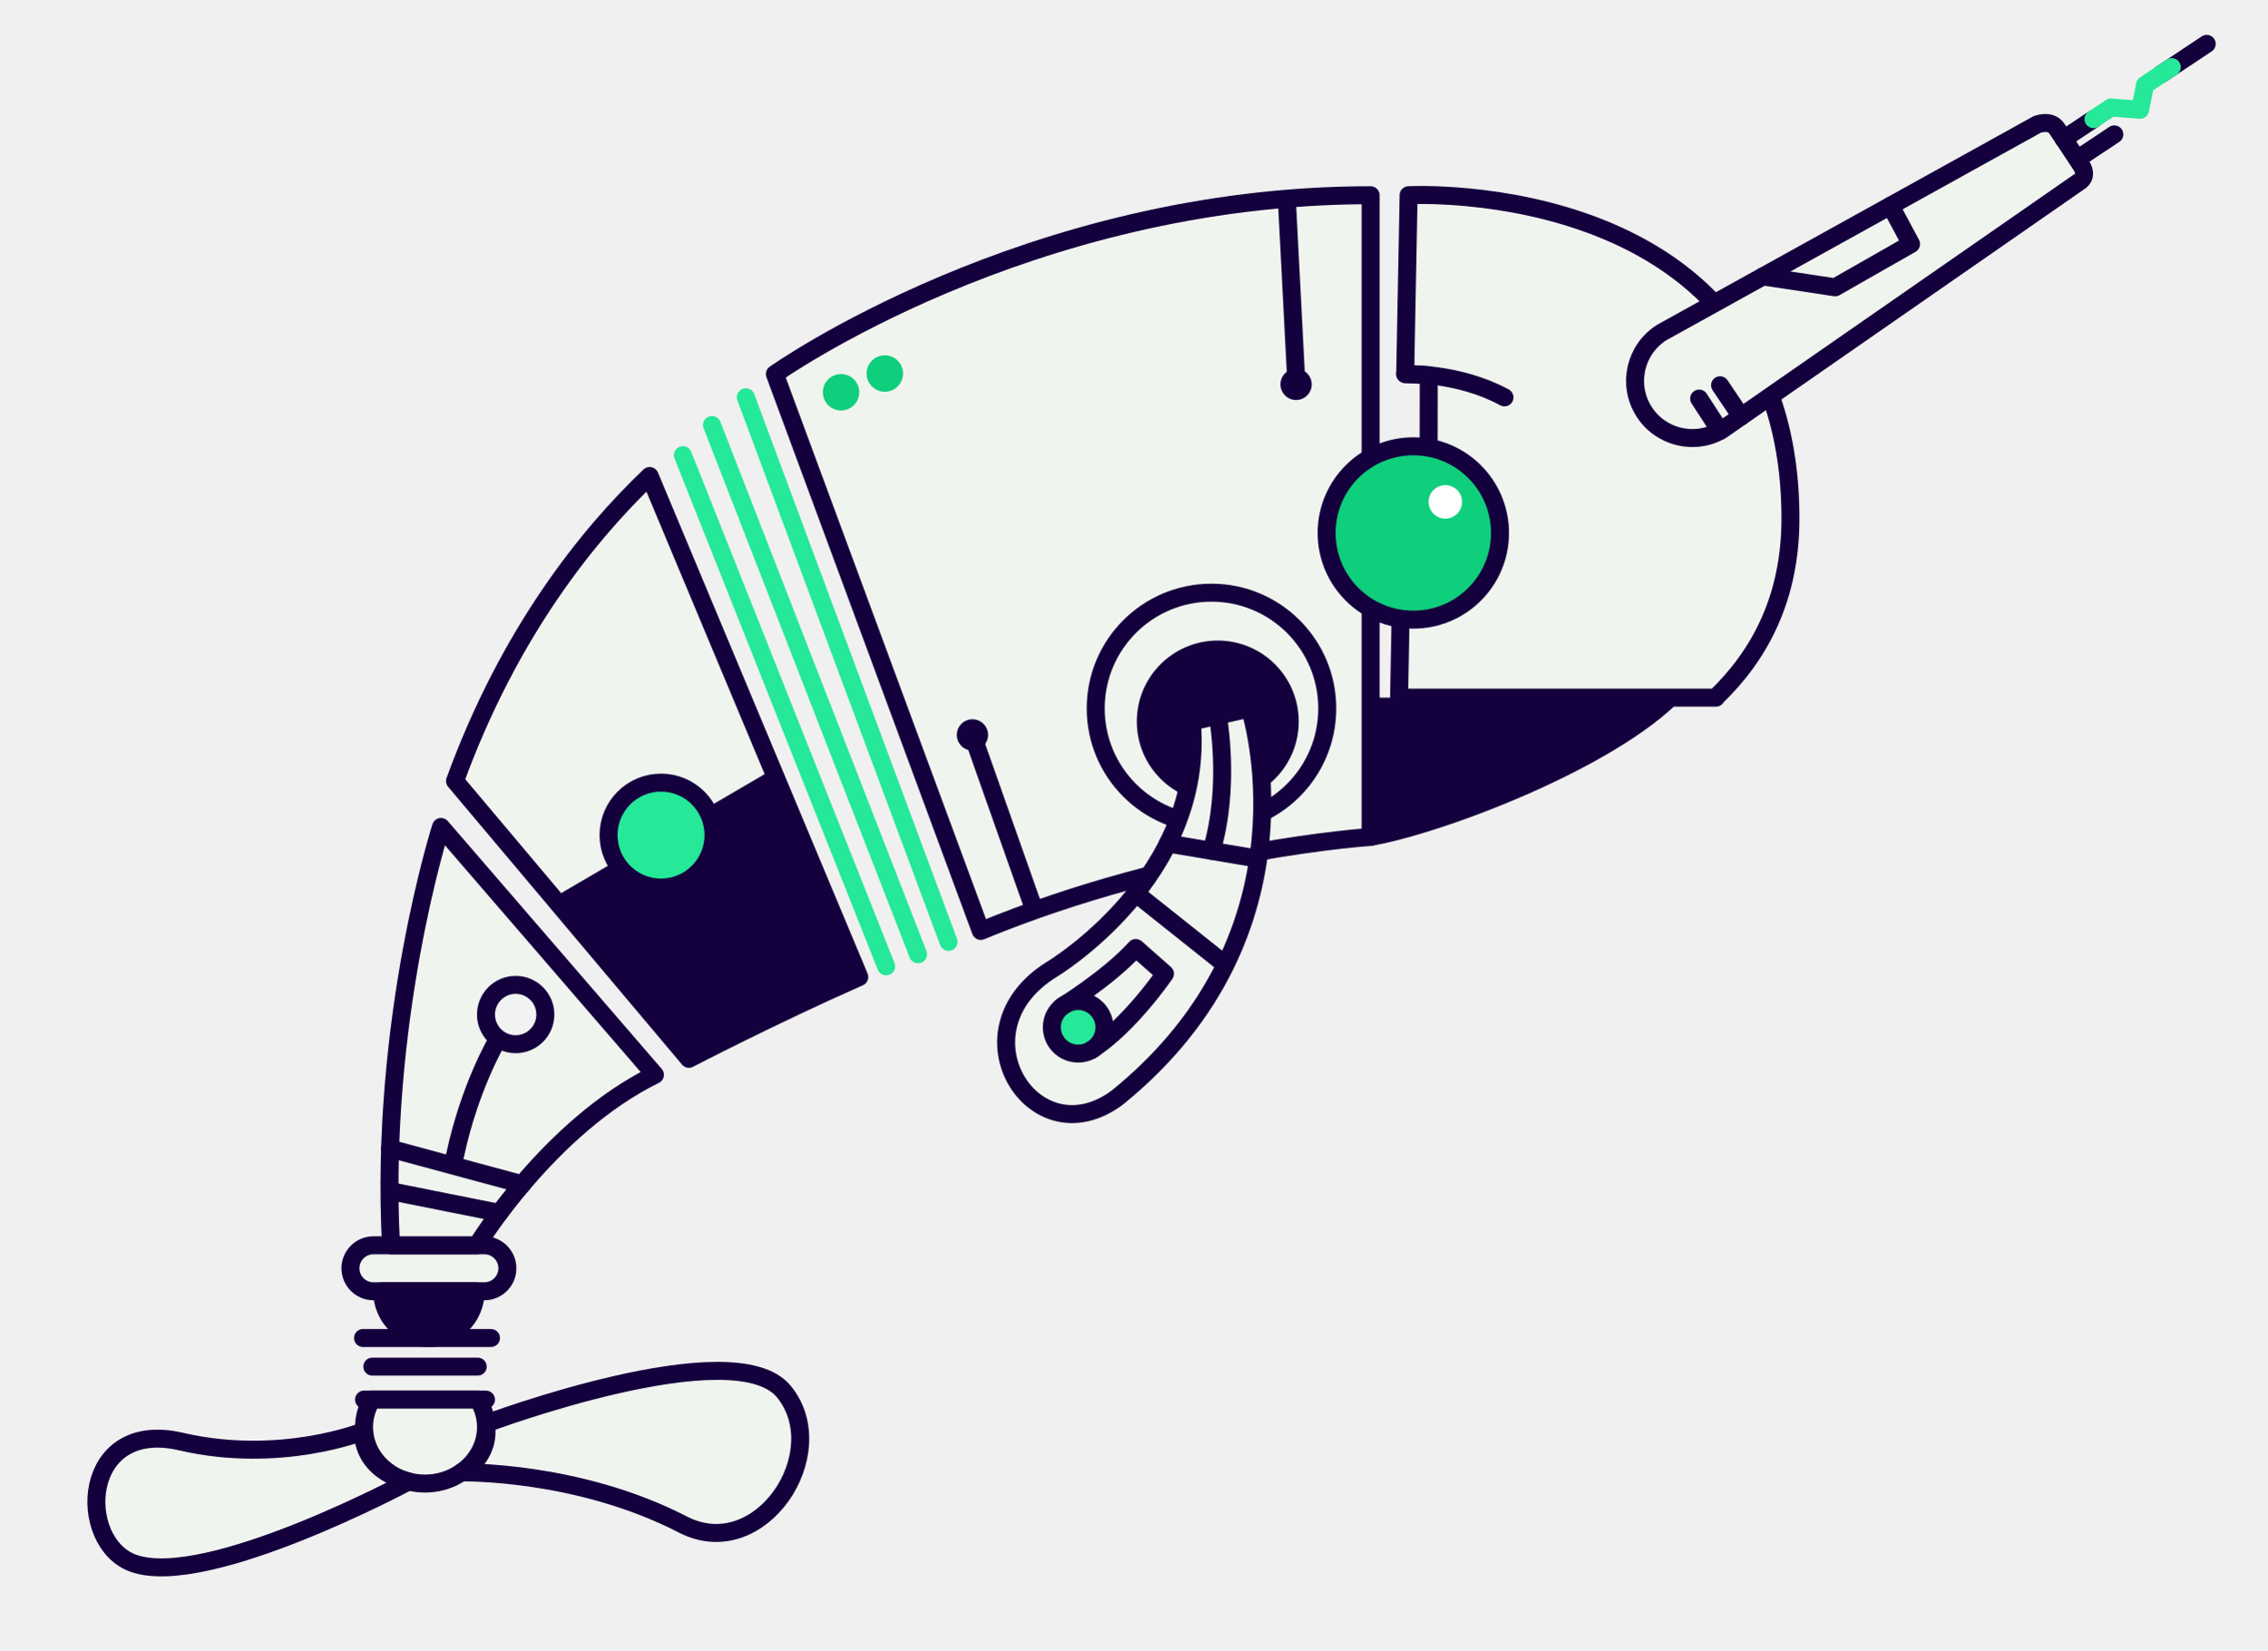
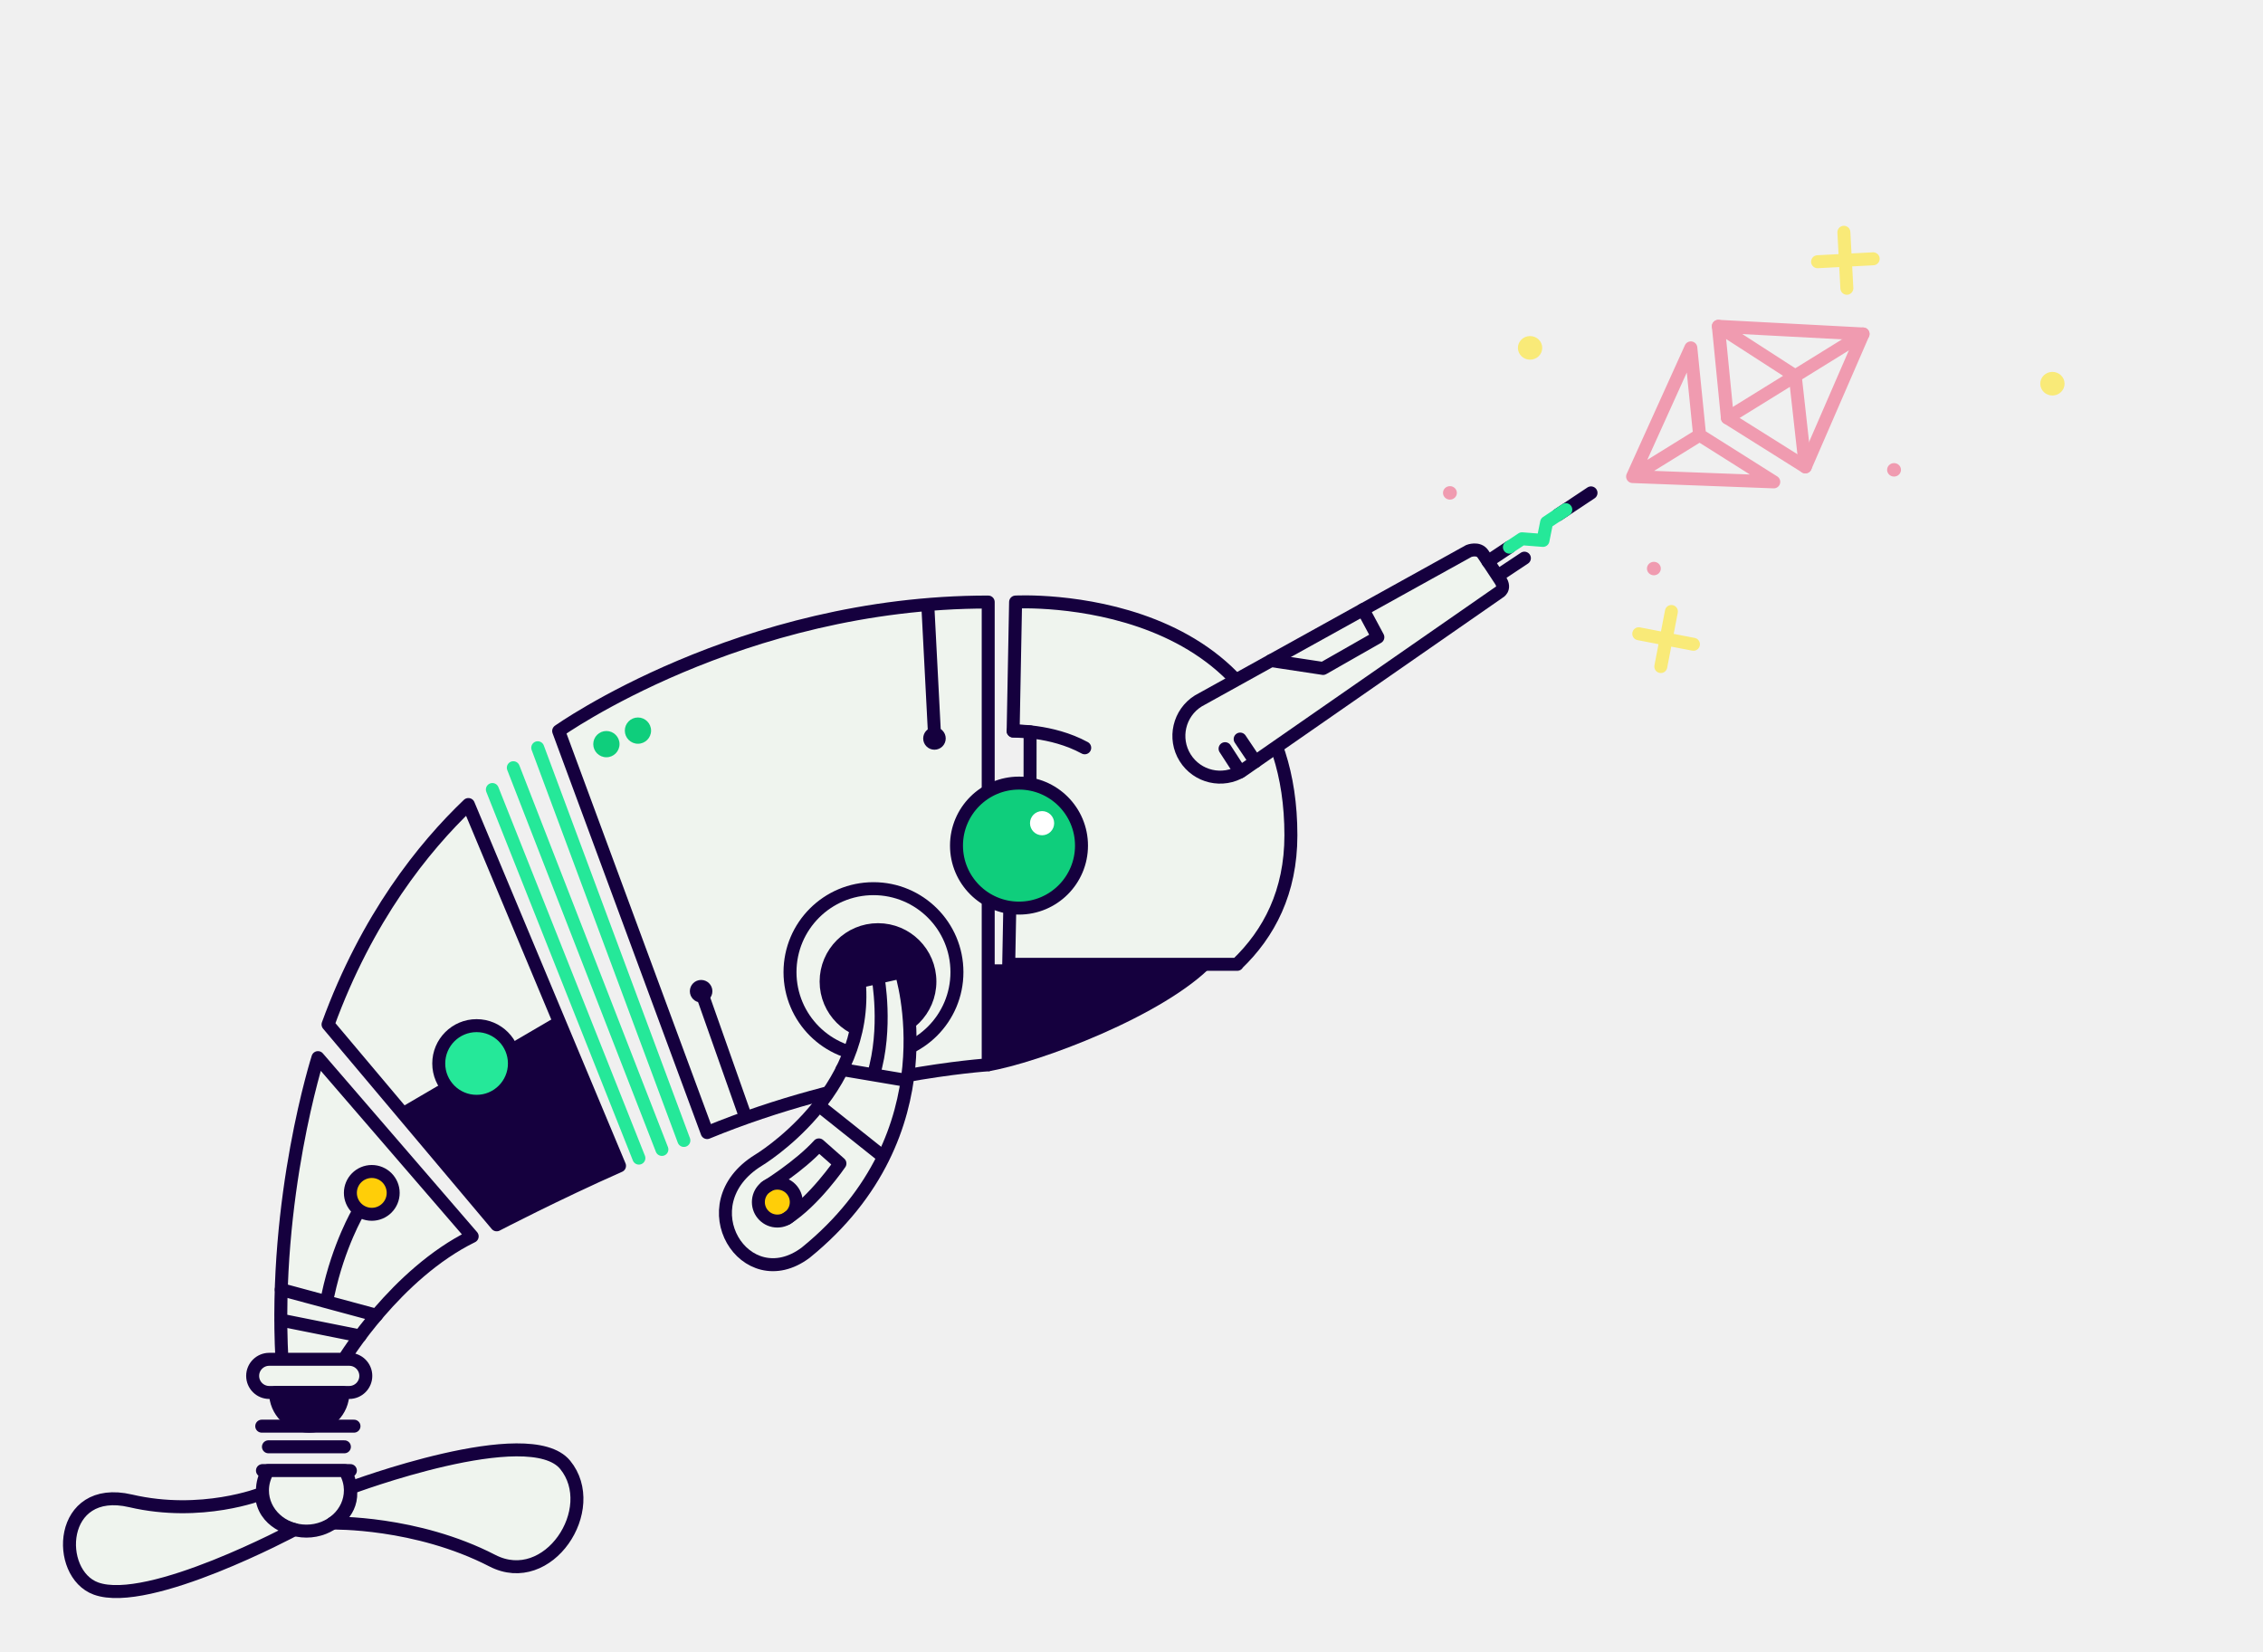
- <svg xmlns="http://www.w3.org/2000/svg" version="1.1" x="0px" y="0px" width="567px" height="413px" viewBox="0 0 567 413" enable-background="new 0 0 567 413" xml:space="preserve">
-   <g id="federation_uniform">
- </g>
-   <g id="R2D2">
- </g>
-   <g id="narwhale">
-     <path fill="#EFF4EE" stroke="#15003E" stroke-width="4.5" stroke-linejoin="round" stroke-miterlimit="10" d="M121.143,311.52   h-27.75c-3.176,0-5.75,2.574-5.75,5.75s2.574,5.75,5.75,5.75h27.75c3.176,0,5.75-2.574,5.75-5.75S124.318,311.52,121.143,311.52z" />
-     <path fill="#EFF4EE" stroke="#15003E" stroke-width="4.5" stroke-linejoin="round" stroke-miterlimit="10" d="M119.293,311.52   c0,0,18-29.65,44.5-42.65l-53.5-62c0,0-15.5,48.301-12.5,104.65H119.293z" />
-     <path fill="#EFF4EE" stroke="#15003E" stroke-width="4.5" stroke-linejoin="round" stroke-miterlimit="10" d="M113.793,195.369   l58.5,69.5c0,0,20.531-10.688,42.609-20.461l-52.428-125.33C146.956,133.874,127.292,158.313,113.793,195.369z" />
-     <path fill="#15003E" stroke="#15003E" stroke-width="4.5" stroke-linejoin="round" stroke-miterlimit="10" d="M95.575,323.02   c0,6.458,5.235,11.692,11.692,11.692c6.458,0,11.692-5.234,11.693-11.692H95.575z" />
-     <line fill="none" stroke="#15003E" stroke-width="4.5" stroke-linecap="round" stroke-linejoin="round" stroke-miterlimit="10" x1="90.793" y1="334.712" x2="122.793" y2="334.712" />
-     <path fill="#15003E" d="M342.793,211.619c17.25-2.833,61.333-19.333,78.114-37.107h-77.774L342.793,211.619z" />
-     <path fill="#EFF4EE" stroke="#15003E" stroke-width="4.5" stroke-linecap="round" stroke-linejoin="round" stroke-miterlimit="10" d="   M349.907,174.512h79.266l-0.058-0.056c11.111-10.654,18.678-25.035,18.678-44.716c0-86.129-95.5-80.906-95.5-80.906l-0.85,44.738   l5.884,0.287l-0.034,25.219l-6.337,0.169L349.907,174.512z" />
-     <path fill="#EFF4EE" stroke="#15003E" stroke-width="4.5" stroke-linecap="round" stroke-linejoin="round" stroke-miterlimit="10" d="   M193.793,93.572c0,0,63-44.773,149-44.738v160.535c0,0-47.711,3.012-97.5,23.5L193.793,93.572z" />
-     <line fill="none" stroke="#25E899" stroke-width="4.5" stroke-linecap="round" stroke-linejoin="round" stroke-miterlimit="10" x1="237.228" y1="235.605" x2="186.533" y2="99.377" />
-     <line fill="none" stroke="#25E899" stroke-width="4.5" stroke-linecap="round" stroke-linejoin="round" stroke-miterlimit="10" x1="229.603" y1="238.716" x2="178.063" y2="106.309" />
-     <line fill="none" stroke="#25E899" stroke-width="4.5" stroke-linecap="round" stroke-linejoin="round" stroke-miterlimit="10" x1="221.622" y1="241.731" x2="170.793" y2="113.869" />
-     <circle fill="#15003E" stroke="#15003E" stroke-width="4.5" stroke-linecap="round" stroke-linejoin="round" stroke-miterlimit="10" cx="304.567" cy="180.486" r="18" />
-     <circle fill="none" stroke="#15003E" stroke-width="4.5" stroke-linecap="round" stroke-linejoin="round" stroke-miterlimit="10" cx="302.993" cy="177.217" r="28.955" />
-     <path fill="#EFF4EE" stroke="#15003E" stroke-width="4.5" stroke-linecap="round" stroke-linejoin="round" stroke-miterlimit="10" d="   M298.067,180.486l14.5-3.27c0,0,18.167,55.77-33.111,97.333c-20.889,15.604-41.222-16.729-16.389-32.063   C263.067,242.486,301.567,219.486,298.067,180.486z" />
-     <line fill="none" stroke="#15003E" stroke-width="4.5" stroke-linecap="round" stroke-linejoin="round" stroke-miterlimit="10" x1="292.089" y1="210.997" x2="313.897" y2="214.681" />
-     <line fill="none" stroke="#15003E" stroke-width="4.5" stroke-linecap="round" stroke-linejoin="round" stroke-miterlimit="10" x1="284.059" y1="223.479" x2="306.021" y2="240.965" />
-     <path fill="none" stroke="#15003E" stroke-width="4.5" stroke-linecap="round" stroke-linejoin="round" stroke-miterlimit="10" d="   M304.567,179.021c0,0,3.312,17.653-1.574,33.818" />
-     <circle fill="#25E899" stroke="#15003E" stroke-width="4.5" stroke-linecap="round" stroke-linejoin="round" stroke-miterlimit="10" cx="269.645" cy="256.986" r="6.577" />
-     <path fill="none" stroke="#15003E" stroke-width="4.5" stroke-linecap="round" stroke-linejoin="round" stroke-miterlimit="10" d="   M265.626,251.787c0,0,11.608-7.134,18.433-14.642l7.303,6.442c0,0-8.912,13.073-18.468,19.112" />
-     <polyline fill="#15003E" points="138.373,224.571 193.19,192.506 214.902,244.408 172.293,264.869 138.704,224.964  " />
-     <circle fill="#25E899" stroke="#15003E" stroke-width="4.5" stroke-linecap="round" stroke-linejoin="round" stroke-miterlimit="10" cx="165.32" cy="208.902" r="13.125" />
-     <g>
-       <circle fill="#0FCE7C" stroke="#15003E" stroke-width="4.5" stroke-linecap="round" stroke-linejoin="round" stroke-miterlimit="10" cx="353.474" cy="133.323" r="21.681" />
-       <circle fill="#FFFFFF" cx="361.483" cy="125.55" r="4.19" />
-     </g>
-     <circle fill="#0FCE7C" cx="210.348" cy="98.127" r="4.555" />
-     <circle fill="#0FCE7C" cx="221.293" cy="93.438" r="4.555" />
-     <circle fill="#F1F2F2" stroke="#15003E" stroke-width="4.5" stroke-linecap="round" stroke-linejoin="round" stroke-miterlimit="10" cx="128.966" cy="253.793" r="7.423" />
-     <path fill="#F1F2F2" stroke="#15003E" stroke-width="4.5" stroke-linecap="round" stroke-linejoin="round" stroke-miterlimit="10" d="   M124.285,260.369c0,0-6.825,11.5-10.492,28.707" />
-     <line fill="none" stroke="#15003E" stroke-width="4.5" stroke-linecap="round" stroke-linejoin="round" stroke-miterlimit="10" x1="97.566" y1="287.331" x2="130.6" y2="296.25" />
-     <line fill="none" stroke="#15003E" stroke-width="4.5" stroke-linecap="round" stroke-linejoin="round" stroke-miterlimit="10" x1="97.566" y1="297.952" x2="124.888" y2="303.423" />
-     <line fill="none" stroke="#15003E" stroke-width="4.5" stroke-linecap="round" stroke-linejoin="round" stroke-miterlimit="10" x1="93.117" y1="341.869" x2="119.469" y2="341.869" />
-     <line fill="none" stroke="#15003E" stroke-width="4.5" stroke-linecap="round" stroke-linejoin="round" stroke-miterlimit="10" x1="91.043" y1="350.119" x2="121.543" y2="350.119" />
-     <path fill="#EFF4EE" stroke="#15003E" stroke-width="4.5" stroke-linecap="round" stroke-linejoin="round" stroke-miterlimit="10" d="   M92.977,350.119c-1.228,2.035-1.934,4.378-1.934,6.875c0,7.801,6.828,14.125,15.25,14.125s15.25-6.324,15.25-14.125   c0-2.497-0.706-4.84-1.934-6.875H92.977z" />
-     <path fill="#EFF4EE" stroke="#15003E" stroke-width="4.5" stroke-linecap="round" stroke-linejoin="round" stroke-miterlimit="10" d="   M121.543,356.119c0,0,62-23.25,74.5-8s-5.854,43.254-25.25,33.25c-26.5-13.667-55.411-13.033-55.411-13.033   S122.793,364.702,121.543,356.119z" />
-     <path fill="#EFF4EE" stroke="#15003E" stroke-width="4.5" stroke-linecap="round" stroke-linejoin="round" stroke-miterlimit="10" d="   M90.712,358.121c0,0-20.752,8.248-45.419,2.498c-25.102-5.852-26.292,25.22-12,30.417c18.333,6.667,68.875-20.444,68.875-20.444   S91.043,368.619,90.712,358.121z" />
-     <path fill="#EFF4EE" stroke="#15003E" stroke-width="4.5" stroke-linecap="round" stroke-linejoin="round" stroke-miterlimit="10" d="   M415.671,83.137c-6.703,4.182-8.748,13.004-4.567,19.706s13.003,8.747,19.706,4.567l89.108-61.889c0,0,2.55-1.195,0.54-4.254   c-1.401-2.133-4.919-7.475-6.06-9.126c-1.6-2.321-4.902-1.009-4.902-1.009L415.671,83.137z" />
-     <g>
-       <line fill="none" stroke="#15003E" stroke-width="4.5" stroke-linecap="round" stroke-linejoin="round" stroke-miterlimit="10" x1="516.126" y1="34.762" x2="523.586" y2="29.801" />
-       <line fill="none" stroke="#15003E" stroke-width="4.5" stroke-linecap="round" stroke-linejoin="round" stroke-miterlimit="10" x1="540.448" y1="18.588" x2="551.898" y2="10.974" />
-       <polyline fill="none" stroke="#25E899" stroke-width="4.5" stroke-linecap="round" stroke-linejoin="round" stroke-miterlimit="10" points="    523.586,29.801 527.958,26.893 535.237,27.457 536.493,21.217 543.154,16.787   " />
-     </g>
-     <line fill="none" stroke="#15003E" stroke-width="4.5" stroke-linecap="round" stroke-linejoin="round" stroke-miterlimit="10" x1="519.856" y1="39.557" x2="528.791" y2="33.615" />
-     <line fill="none" stroke="#15003E" stroke-width="4.5" stroke-linecap="round" stroke-linejoin="round" stroke-miterlimit="10" x1="430.193" y1="107.772" x2="424.96" y2="99.703" />
-     <line fill="none" stroke="#15003E" stroke-width="4.5" stroke-linecap="round" stroke-linejoin="round" stroke-miterlimit="10" x1="435.449" y1="104.188" x2="430.193" y2="96.369" />
-     <polyline fill="none" stroke="#15003E" stroke-width="4.5" stroke-linecap="round" stroke-linejoin="round" stroke-miterlimit="10" points="   440.925,69.14 458.96,71.869 477.96,61.036 472.825,51.459  " />
-     <g>
-       <line fill="none" stroke="#15003E" stroke-width="4.5" stroke-linecap="round" stroke-linejoin="round" stroke-miterlimit="10" x1="321.854" y1="50.128" x2="324.116" y2="93.872" />
-       <circle fill="#15003E" cx="324.15" cy="96.153" r="3.909" />
-     </g>
-     <g>
-       <line fill="none" stroke="#15003E" stroke-width="4.5" stroke-linecap="round" stroke-linejoin="round" stroke-miterlimit="10" x1="258.4" y1="226.862" x2="243.526" y2="184.735" />
-       <circle fill="#15003E" cx="243.209" cy="183.839" r="3.909" />
-     </g>
-     <path fill="none" stroke="#15003E" stroke-width="4.5" stroke-linecap="round" stroke-miterlimit="10" d="M351.443,93.572   c0,0,13.287-0.461,24.831,5.83" />
+ <svg xmlns="http://www.w3.org/2000/svg" width="785" height="573">
+   <path fill="#EFF4EE" stroke="#15003E" stroke-width="4.5" stroke-linejoin="round" stroke-miterlimit="10" d="M121.143 471.52h-27.75a5.75 5.75 0 1 0 0 11.5h27.75a5.75 5.75 0 1 0 0-11.5zM119.293 471.52s18-29.65 44.5-42.65l-53.5-62s-15.5 48.301-12.5 104.65h21.5zM113.793 355.369l58.5 69.5s20.531-10.688 42.609-20.461l-52.428-125.33c-15.518 14.796-35.182 39.235-48.681 76.291z" />
+   <path fill="#15003E" stroke="#15003E" stroke-width="4.5" stroke-linejoin="round" stroke-miterlimit="10" d="M95.575 483.02c0 6.458 5.235 11.692 11.692 11.692 6.458 0 11.692-5.234 11.693-11.692H95.575z" />
+   <path fill="none" stroke="#15003E" stroke-width="4.5" stroke-linecap="round" stroke-linejoin="round" stroke-miterlimit="10" d="M90.793 494.712h32" />
+   <path fill="#15003E" d="M342.793 371.619c17.25-2.833 61.333-19.333 78.114-37.107h-77.774l-.34 37.107z" />
+   <path fill="#EFF4EE" stroke="#15003E" stroke-width="4.5" stroke-linecap="round" stroke-linejoin="round" stroke-miterlimit="10" d="M349.907 334.512h79.266l-.058-.056c11.111-10.654 18.678-25.035 18.678-44.716 0-86.129-95.5-80.906-95.5-80.906l-.85 44.738 5.884.287-.034 25.219-6.337.169-1.049 55.265zM193.793 253.572s63-44.773 149-44.738v160.535s-47.711 3.012-97.5 23.5l-51.5-139.297z" />
+   <path fill="none" stroke="#25E899" stroke-width="4.5" stroke-linecap="round" stroke-linejoin="round" stroke-miterlimit="10" d="M237.228 395.605l-50.695-136.228M229.603 398.716l-51.54-132.407M221.622 401.731l-50.829-127.862" />
+   <circle fill="#15003E" stroke="#15003E" stroke-width="4.5" stroke-linecap="round" stroke-linejoin="round" stroke-miterlimit="10" cx="304.567" cy="340.486" r="18" />
+   <circle fill="none" stroke="#15003E" stroke-width="4.5" stroke-linecap="round" stroke-linejoin="round" stroke-miterlimit="10" cx="302.993" cy="337.217" r="28.955" />
+   <path fill="#EFF4EE" stroke="#15003E" stroke-width="4.5" stroke-linecap="round" stroke-linejoin="round" stroke-miterlimit="10" d="M298.067 340.486l14.5-3.27s18.167 55.77-33.111 97.333c-20.889 15.604-41.222-16.729-16.389-32.063 0 0 38.5-23 35-62z" />
+   <path fill="none" stroke="#15003E" stroke-width="4.5" stroke-linecap="round" stroke-linejoin="round" stroke-miterlimit="10" d="M292.089 370.997l21.808 3.684M284.059 383.479l21.962 17.486M304.567 339.021s3.312 17.653-1.574 33.818" />
+   <circle fill="#FFCE08" stroke="#15003E" stroke-width="4.5" stroke-linecap="round" stroke-linejoin="round" stroke-miterlimit="10" cx="269.645" cy="416.986" r="6.577" />
+   <path fill="none" stroke="#15003E" stroke-width="4.5" stroke-linecap="round" stroke-linejoin="round" stroke-miterlimit="10" d="M265.626 411.787s11.608-7.134 18.433-14.642l7.303 6.442s-8.912 13.073-18.468 19.112" />
+   <path fill="#15003E" d="M138.373 384.571l54.817-32.065 21.712 51.902-42.609 20.461-33.589-39.905" />
+   <circle fill="#25E899" stroke="#15003E" stroke-width="4.5" stroke-linecap="round" stroke-linejoin="round" stroke-miterlimit="10" cx="165.32" cy="368.902" r="13.125" />
+   <circle fill="#0FCE7C" stroke="#15003E" stroke-width="4.5" stroke-linecap="round" stroke-linejoin="round" stroke-miterlimit="10" cx="353.474" cy="293.323" r="21.681" />
+   <circle fill="#FFF" cx="361.483" cy="285.55" r="4.19" />
+   <circle fill="#0FCE7C" cx="210.348" cy="258.127" r="4.555" />
+   <circle fill="#0FCE7C" cx="221.293" cy="253.438" r="4.555" />
+   <circle fill="#FFCE08" stroke="#15003E" stroke-width="4.5" stroke-linecap="round" stroke-linejoin="round" stroke-miterlimit="10" cx="128.966" cy="413.793" r="7.423" />
+   <path fill="#F1F2F2" stroke="#15003E" stroke-width="4.5" stroke-linecap="round" stroke-linejoin="round" stroke-miterlimit="10" d="M124.285 420.369s-6.825 11.5-10.492 28.707" />
+   <path fill="none" stroke="#15003E" stroke-width="4.5" stroke-linecap="round" stroke-linejoin="round" stroke-miterlimit="10" d="M97.566 447.331l33.034 8.919M97.566 457.952l27.322 5.471M93.117 501.869h26.352M91.043 510.119h30.5" />
+   <path fill="#EFF4EE" stroke="#15003E" stroke-width="4.5" stroke-linecap="round" stroke-linejoin="round" stroke-miterlimit="10" d="M92.977 510.119a13.25 13.25 0 0 0-1.934 6.875c0 7.801 6.828 14.125 15.25 14.125s15.25-6.324 15.25-14.125c0-2.497-.706-4.84-1.934-6.875H92.977z" />
+   <path fill="#EFF4EE" stroke="#15003E" stroke-width="4.5" stroke-linecap="round" stroke-linejoin="round" stroke-miterlimit="10" d="M121.543 516.119s62-23.25 74.5-8-5.854 43.254-25.25 33.25c-26.5-13.667-55.411-13.033-55.411-13.033s7.411-3.634 6.161-12.217zM90.712 518.121s-20.752 8.248-45.419 2.498c-25.102-5.852-26.292 25.22-12 30.417 18.333 6.667 68.875-20.444 68.875-20.444s-11.125-1.973-11.456-12.471zM415.671 243.137c-6.703 4.182-8.748 13.004-4.567 19.706s13.003 8.747 19.706 4.567l89.108-61.889s2.55-1.195.54-4.254c-1.401-2.133-4.919-7.475-6.06-9.126-1.6-2.321-4.902-1.009-4.902-1.009l-93.825 52.005z" />
+   <g fill="none" stroke-width="4.5" stroke-linecap="round" stroke-linejoin="round" stroke-miterlimit="10">
+     <path stroke="#15003E" d="M516.126 194.762l7.46-4.961M540.448 178.588l11.45-7.614" />
+     <path stroke="#25E899" d="M523.586 189.801l4.372-2.908 7.279.564 1.256-6.24 6.661-4.43" />
  </g>
+   <path fill="none" stroke="#15003E" stroke-width="4.5" stroke-linecap="round" stroke-linejoin="round" stroke-miterlimit="10" d="M519.856 199.557l8.935-5.942M430.193 267.772l-5.233-8.069M435.449 264.188l-5.256-7.819M440.925 229.14l18.035 2.729 19-10.833-5.135-9.577M321.854 210.128l2.262 43.744" />
+   <circle fill="#15003E" cx="324.15" cy="256.153" r="3.909" />
+   <path fill="none" stroke="#15003E" stroke-width="4.5" stroke-linecap="round" stroke-linejoin="round" stroke-miterlimit="10" d="M258.4 386.862l-14.874-42.127" />
+   <circle fill="#15003E" cx="243.209" cy="343.839" r="3.909" />
+   <path fill="none" stroke="#15003E" stroke-width="4.5" stroke-linecap="round" stroke-miterlimit="10" d="M351.443 253.572s13.287-.461 24.831 5.83" />
+   <g fill="none" stroke="#F09BB0" stroke-width="4.5" stroke-linecap="round" stroke-linejoin="round" stroke-miterlimit="10">
+     <path d="M626.242 161.947l20.017-46.097-50.186-2.657 3.133 31.773z" />
+     <path d="M586.523 120.671l-20.198 44.642 48.965 1.843-25.722-16.225zM646.259 115.85l-47.053 29.116M589.568 150.931l-23.243 14.382M596.073 113.193l26.66 17.215 3.509 31.539" />
+   </g>
+   <g fill="none" stroke="#F9EA78" stroke-width="4.5" stroke-linecap="round" stroke-miterlimit="10">
+     <path d="M579.783 212.115l-3.674 19.099M568.464 219.839l18.966 3.651" />
+   </g>
+   <g fill="none" stroke="#F9EA78" stroke-width="4.5" stroke-linecap="round" stroke-miterlimit="10">
+     <path d="M639.616 80.567l1.029 19.423M630.486 90.788l19.288-1.016" />
+   </g>
+   <ellipse fill="#F9EA78" cx="711.949" cy="133.098" rx="4.218" ry="4.098" />
+   <ellipse fill="#F9EA78" cx="530.758" cy="120.671" rx="4.218" ry="4.098" />
+   <ellipse fill="#F09BB0" cx="502.958" cy="170.973" rx="2.404" ry="2.336" />
+   <ellipse fill="#F09BB0" cx="657.014" cy="162.977" rx="2.404" ry="2.336" />
+   <ellipse fill="#F09BB0" cx="573.706" cy="197.221" rx="2.404" ry="2.336" />
</svg>
